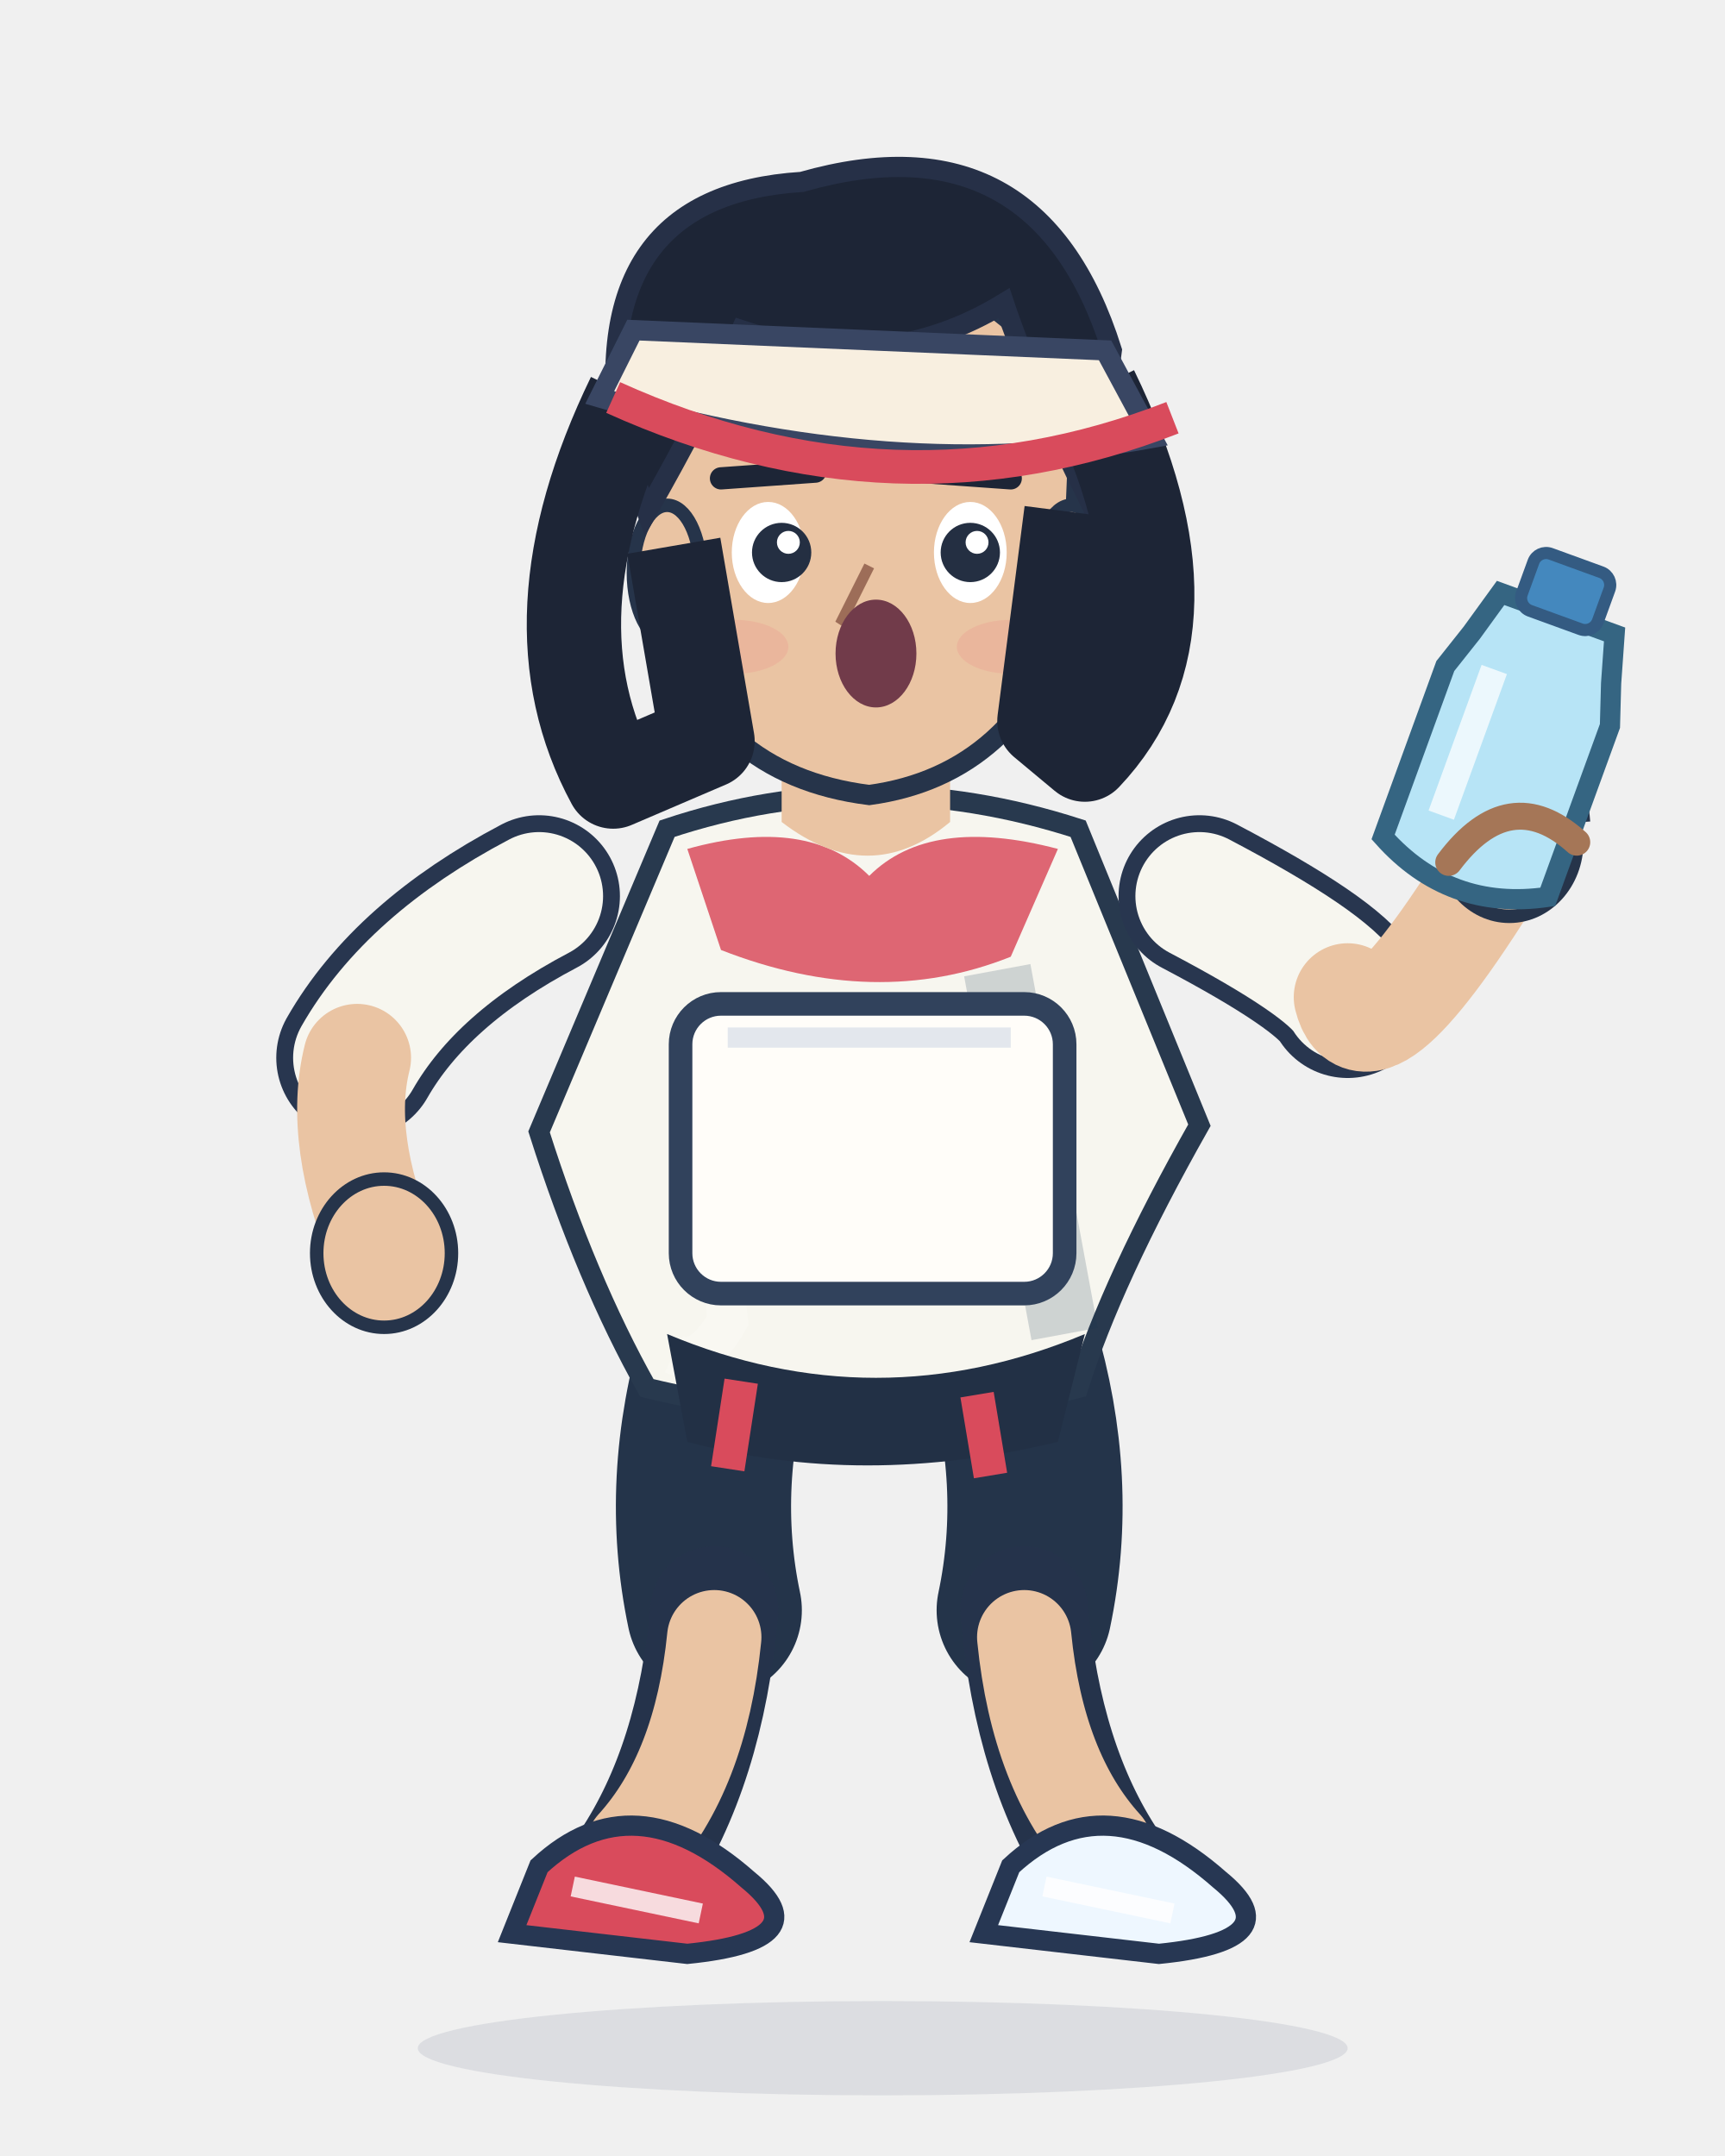
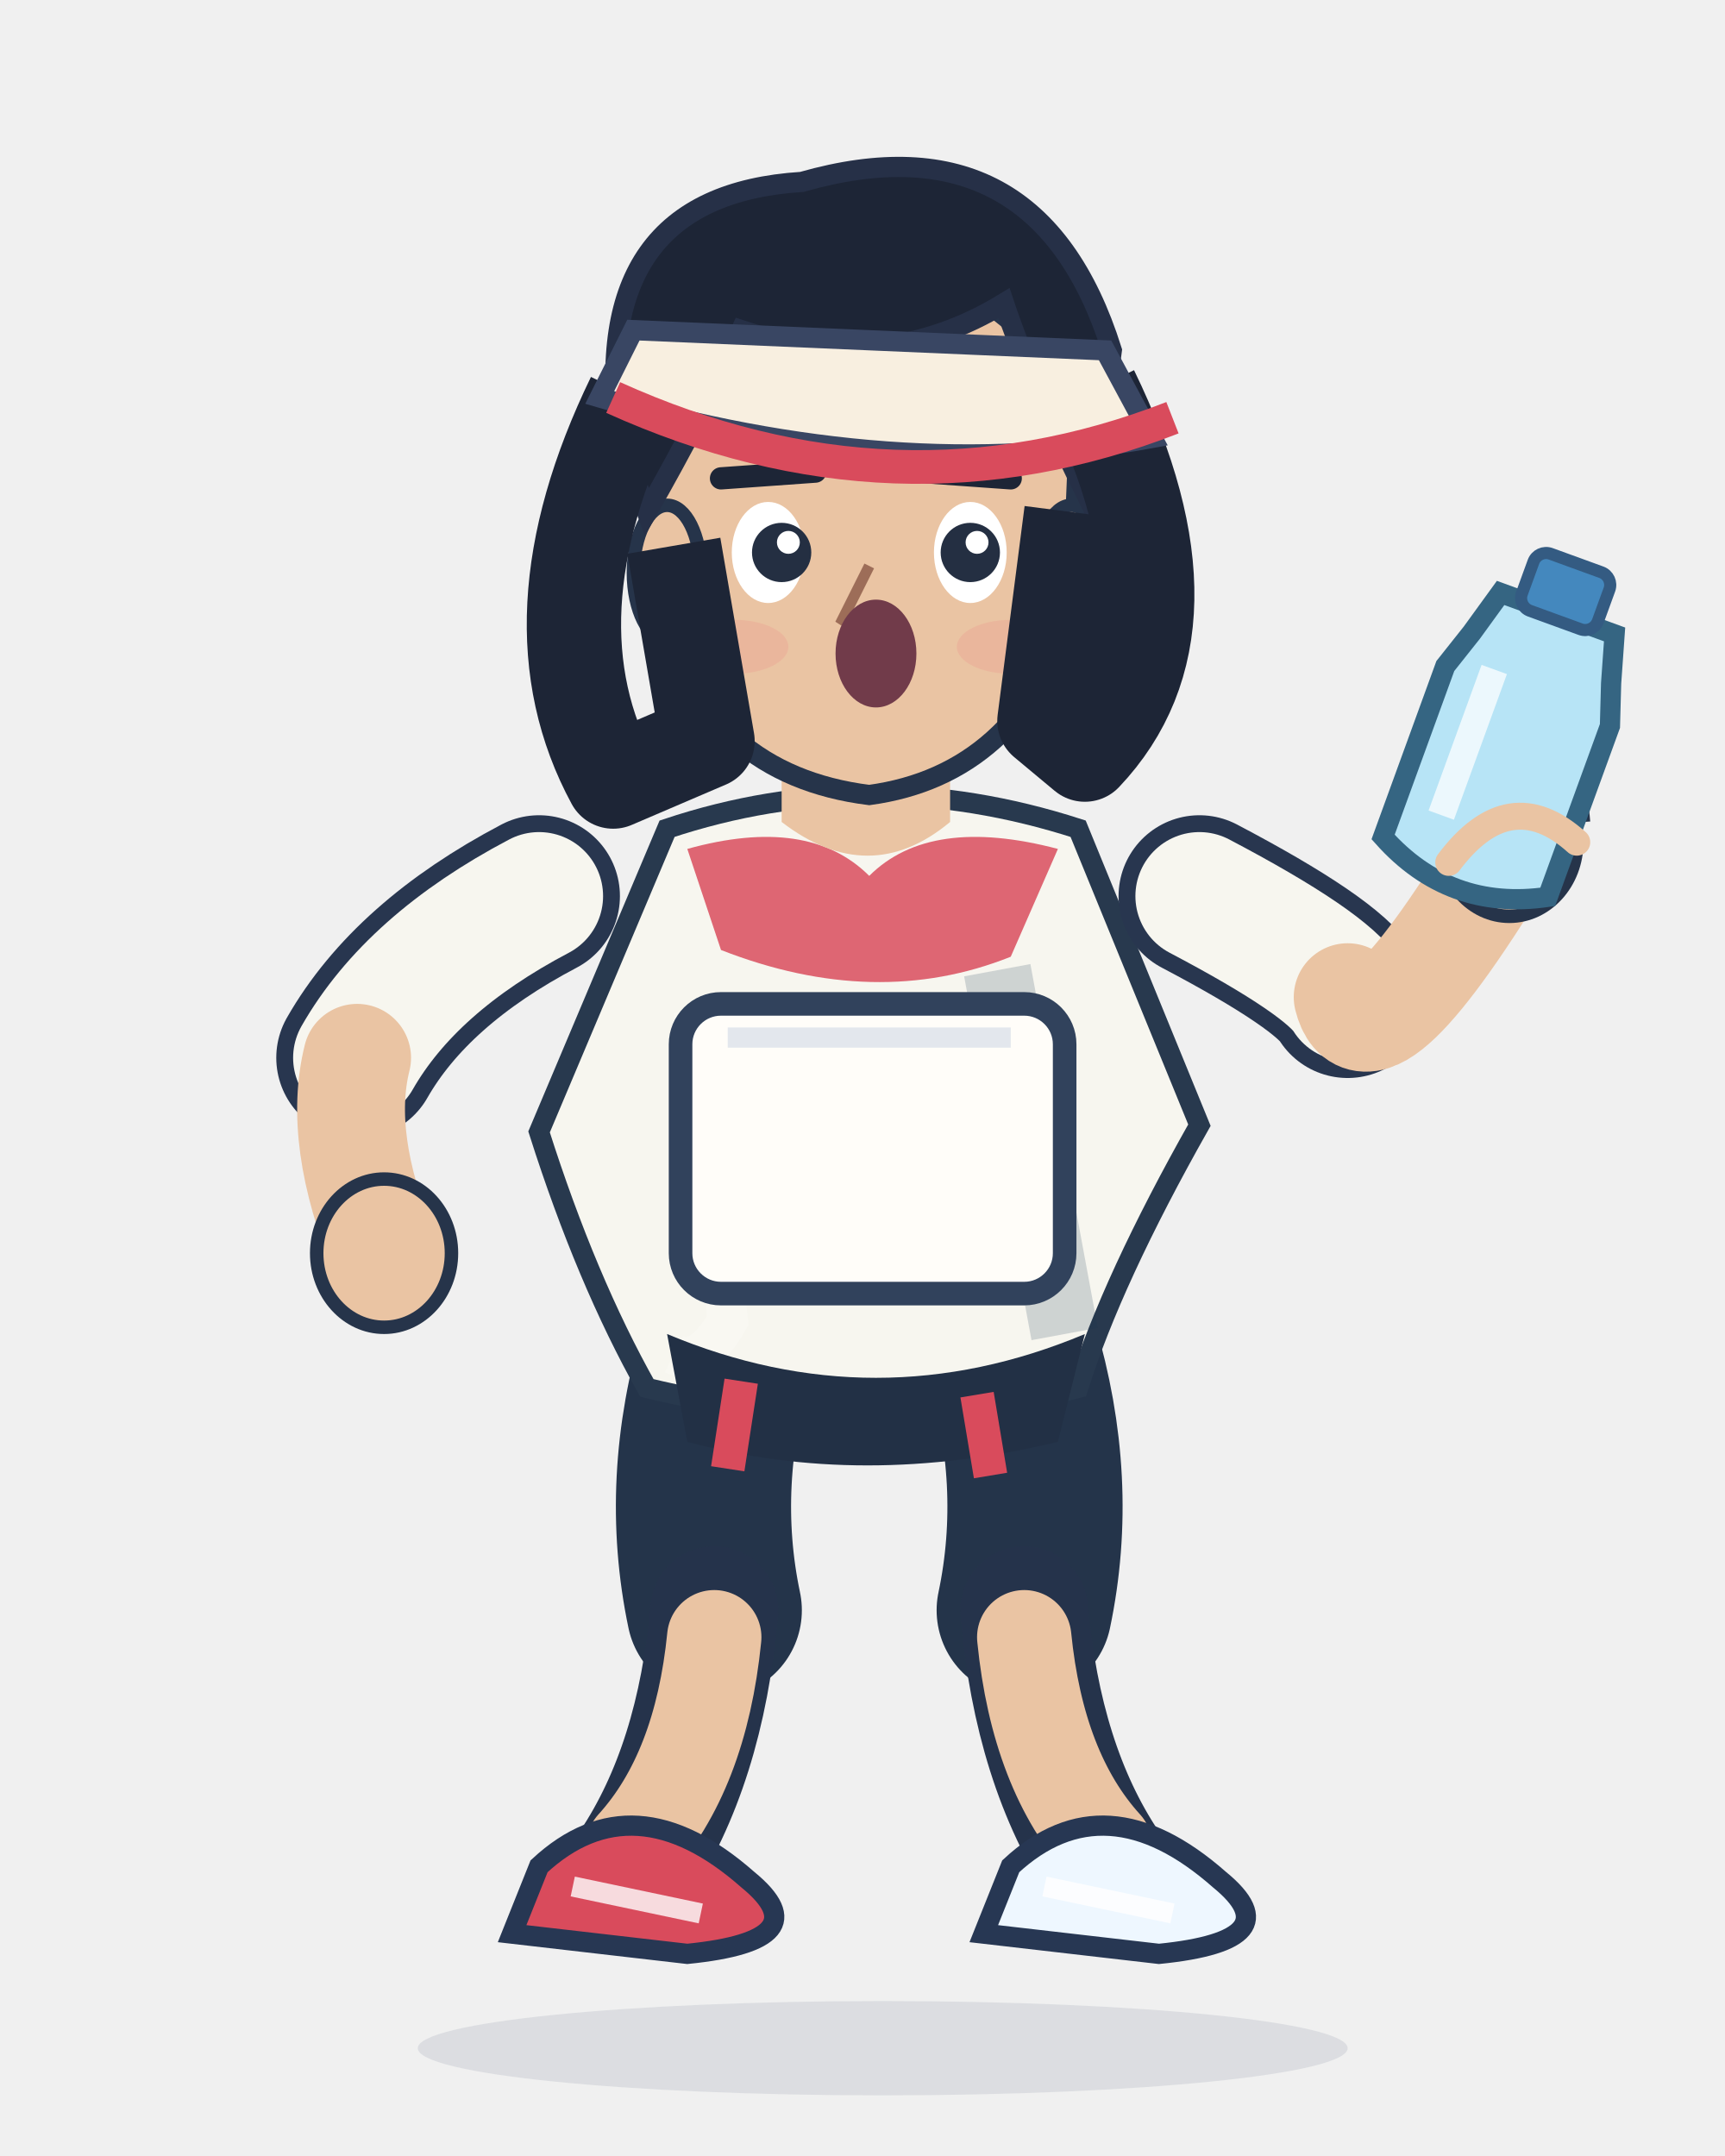
<svg xmlns="http://www.w3.org/2000/svg" width="256" height="320" viewBox="0 0 256 320" role="img" aria-label="JP female catch">
  <g id="body_05_pose" transform="translate(0 0)">
    <ellipse cx="131" cy="304" rx="69" ry="7" fill="#26385c" opacity=".10" />
    <g id="legs">
      <g id="leg_left">
        <path d="M108 200 Q102 220 106 239" stroke="#24344a" stroke-width="26" stroke-linecap="round" fill="none" />
        <path d="M106 239 Q104 262 94 277" stroke="#25334b" stroke-width="19" stroke-linecap="round" fill="none" />
        <path d="M106 243 Q104 263 94 274" stroke="#eac4a3" stroke-width="14" stroke-linecap="round" fill="none" />
        <path d="M80 277 Q94 264 111 279 Q122 288 102 290 L76 287Z" fill="#d94b5c" stroke="#273753" stroke-width="3" />
        <path d="M85 280 L104 284" stroke="#ffffff" stroke-width="3" opacity=".8" />
      </g>
      <g id="leg_right">
        <path d="M150 200 Q156 220 152 239" stroke="#24344a" stroke-width="26" stroke-linecap="round" fill="none" />
        <path d="M152 239 Q154 262 164 277" stroke="#25334b" stroke-width="19" stroke-linecap="round" fill="none" />
        <path d="M152 243 Q154 263 164 274" stroke="#eac4a3" stroke-width="14" stroke-linecap="round" fill="none" />
        <path d="M150 277 Q164 264 181 279 Q192 288 172 290 L146 287Z" fill="#eef7ff" stroke="#273753" stroke-width="3" />
        <path d="M155 280 L174 284" stroke="#ffffff" stroke-width="3" opacity=".8" />
      </g>
    </g>
    <g id="arm_left">
      <path d="M80 133 Q61 143 53 157" fill="none" stroke="#28364f" stroke-width="24" stroke-linecap="round" />
      <path d="M80 133 Q61 143 53 157" fill="none" stroke="#f7f6ef" stroke-width="19" stroke-linecap="round" />
      <path d="M53 157 Q50 169 57 186" stroke="#eac4a3" stroke-width="16" stroke-linecap="round" fill="none" />
      <ellipse cx="57" cy="186" rx="10" ry="11" fill="#eac4a3" stroke="#26344a" stroke-width="2" />
    </g>
    <g id="torso">
      <path d="M99 123 Q129 113 160 123 L178 167 Q165 190 160 206 Q129 214 96 206 Q87 190 80 168Z" fill="#f7f6ef" stroke="#28394e" stroke-width="3" />
      <path d="M102 126 Q120 121 129 130 Q138 121 157 126 L150 142 Q130 150 107 141Z" fill="#d94b5c" opacity=".84" />
      <path d="M103 150 L108 196 Q104 203 100 201" stroke="#fff" stroke-opacity=".20" stroke-width="6" fill="none" />
      <path d="M148 144 L158 198" stroke="#193451" stroke-opacity=".18" stroke-width="10" fill="none" />
      <path d="M116 113 L116 122 Q129 132 141 122 L141 111Z" fill="#eac4a3" />
      <path d="M99 198 Q130 211 161 198 L157 214 Q128 221 102 214Z" fill="#223045" />
      <path d="M110 205 L108 218 M145 207 L147 219" stroke="#d94b5c" stroke-width="5" />
    </g>
    <g id="arm_right">
      <path d="M178 133 Q197 143 200 148" fill="none" stroke="#28364f" stroke-width="24" stroke-linecap="round" />
      <path d="M178 133 Q197 143 200 148" fill="none" stroke="#f7f6ef" stroke-width="19" stroke-linecap="round" />
      <path d="M200 148 Q203 160 224 125" stroke="#eac4a3" stroke-width="16" stroke-linecap="round" fill="none" />
      <ellipse cx="224" cy="125" rx="10" ry="11" fill="#eac4a3" stroke="#26344a" stroke-width="2" />
      <path d="M220 117 Q234 108 235 122" fill="none" stroke="#26344a" stroke-width="2" />
    </g>
    <g id="face">
      <path d="M97 67 Q99 42 128 40 Q155 41 160 67 L159 91 Q151 115 129 118 Q105 115 98 91Z" fill="#eac4a3" stroke="#26344a" stroke-width="3" />
      <path d="M102 83 Q97 93 106 102" stroke="#fff1dd" stroke-width="5" opacity=".22" fill="none" />
      <ellipse cx="99" cy="85" rx="5" ry="10" fill="#eac4a3" stroke="#26344a" stroke-width="2" />
      <ellipse cx="159" cy="85" rx="5" ry="10" fill="#eac4a3" stroke="#26344a" stroke-width="2" />
      <path d="M107 71 L121 70 M136 70 L150 71" fill="none" stroke="#1d2536" stroke-width="3.3" stroke-linecap="round" />
      <ellipse cx="114" cy="82" rx="5.4" ry="7.5" fill="#fff" />
      <ellipse cx="144" cy="82" rx="5.4" ry="7.5" fill="#fff" />
      <circle cx="116" cy="82" r="4.4" fill="#242f42" />
      <circle cx="144" cy="82" r="4.4" fill="#242f42" />
      <circle cx="117" cy="80.5" r="1.7" fill="#fff" />
      <circle cx="145" cy="80.5" r="1.7" fill="#fff" />
      <path d="M129 84 L125 92 Q128 94 133 92" stroke="#9d6d58" stroke-width="1.6" fill="none" />
      <ellipse cx="109" cy="96" rx="8" ry="4" fill="#ee8382" opacity=".21" />
      <ellipse cx="150" cy="96" rx="8" ry="4" fill="#ee8382" opacity=".21" />
      <ellipse cx="130" cy="97" rx="6" ry="8" fill="#713b4a" />
    </g>
    <g id="hair">
      <path d="M92 65 Q87 29 119 27 Q154 17 165 52 L162 75 Q153 57 149 45 Q131 56 110 49 Q104 62 96 76Z" fill="#1d2536" stroke="#263047" stroke-width="3" />
      <path d="M94 59 Q78 92 91 116 L105 110 100 81 M162 58 Q179 93 161 112 L155 107 159 76" stroke="#1d2536" stroke-width="14" stroke-linejoin="round" fill="none" />
      <path d="M94 49 L164 52 L171 65 Q133 72 89 59Z" fill="#f8efe0" stroke="#394663" stroke-width="3" />
      <path d="M91 59 Q133 78 174 62" stroke="#d94b5c" stroke-width="5" fill="none" />
    </g>
    <g id="bib_placeholder">
      <rect x="101" y="149" width="57" height="43" rx="6" fill="#fffdf9" stroke="#31425c" stroke-width="3.5" />
      <path d="M108 154 H150" stroke="#e3e7ed" stroke-width="3" />
    </g>
  </g>
  <g id="received_supply" transform="translate(225 108) rotate(20)">
    <path d="M-9 -18 H9 L11 -11 L13 -5 V22 Q0 29 -13 22 V-5 L-11 -11Z" fill="#b7e4f6" stroke="#356582" stroke-width="3" />
    <rect x="-6" y="-26" width="12" height="9" rx="2" fill="#4488be" stroke="#345b82" stroke-width="1.8" />
    <path d="M-6 -7 V16" stroke="#fff" stroke-width="4" opacity=".74" />
  </g>
-   <path id="fingers_over_supply" d="M215 128 Q224 116 234 125" fill="none" stroke="#a57657" stroke-width="4" stroke-linecap="round" />
+   <path id="fingers_over_supply" d="M215 128 Q224 116 234 125" fill="none" stroke="#eac4a3" stroke-width="4" stroke-linecap="round" />
</svg>
